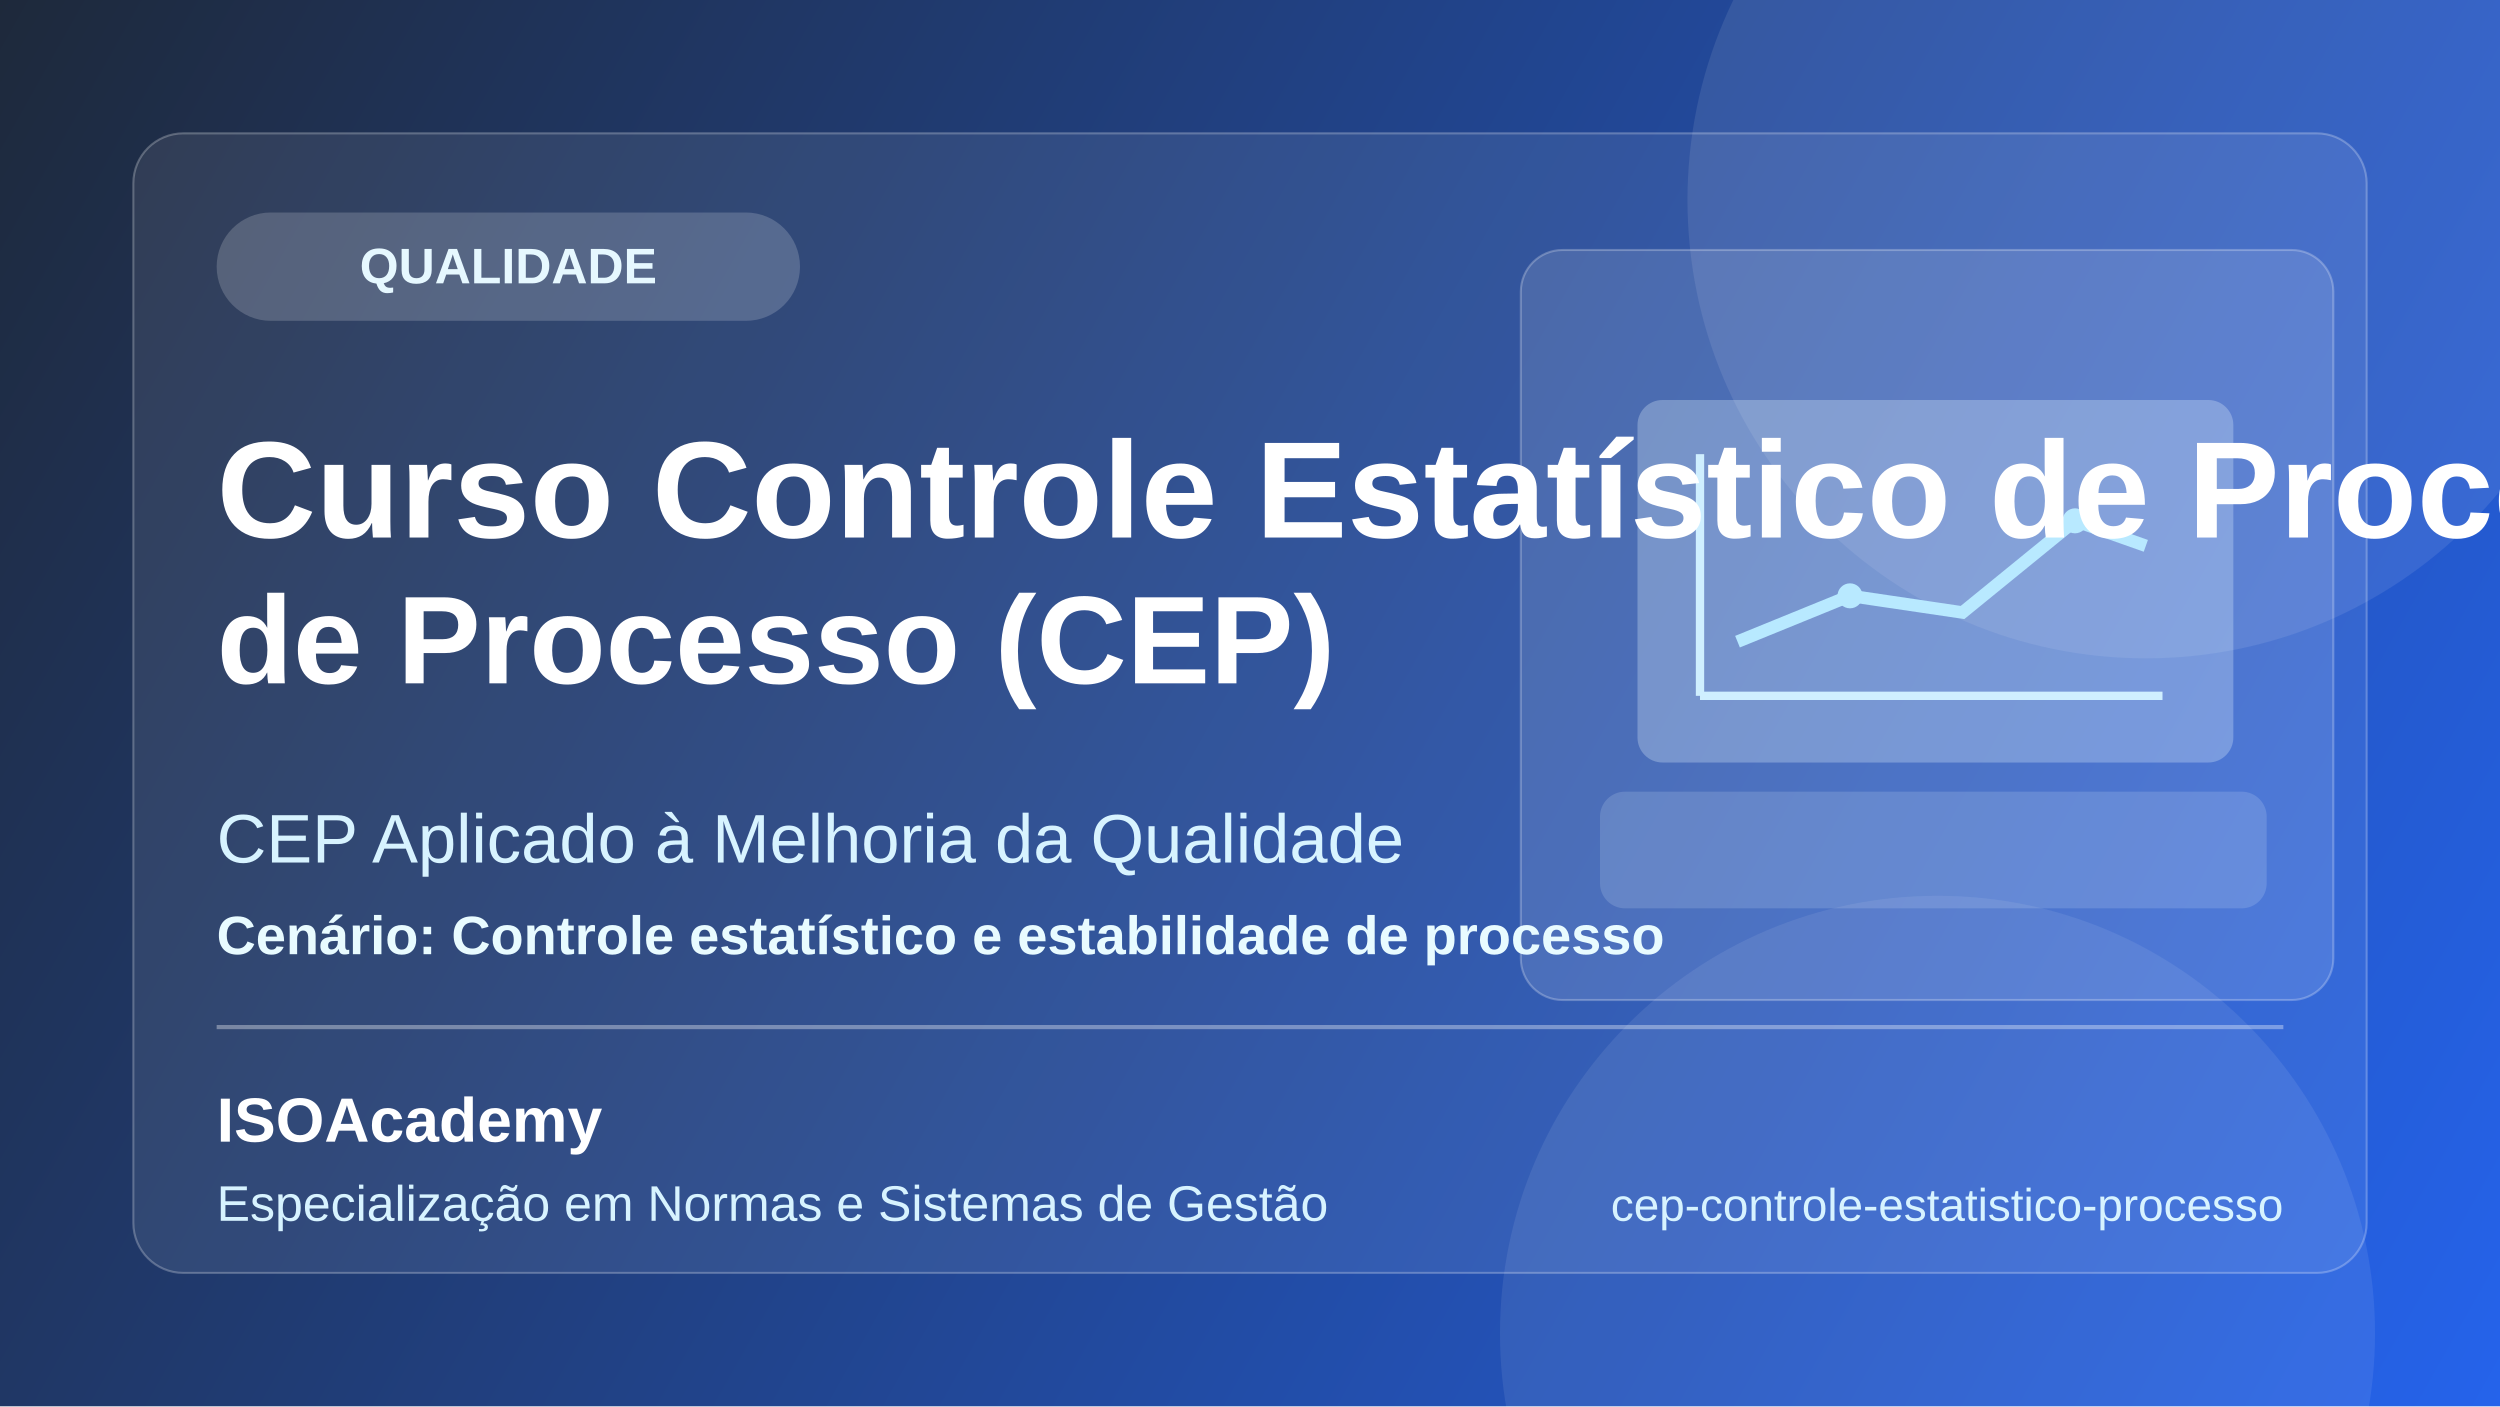
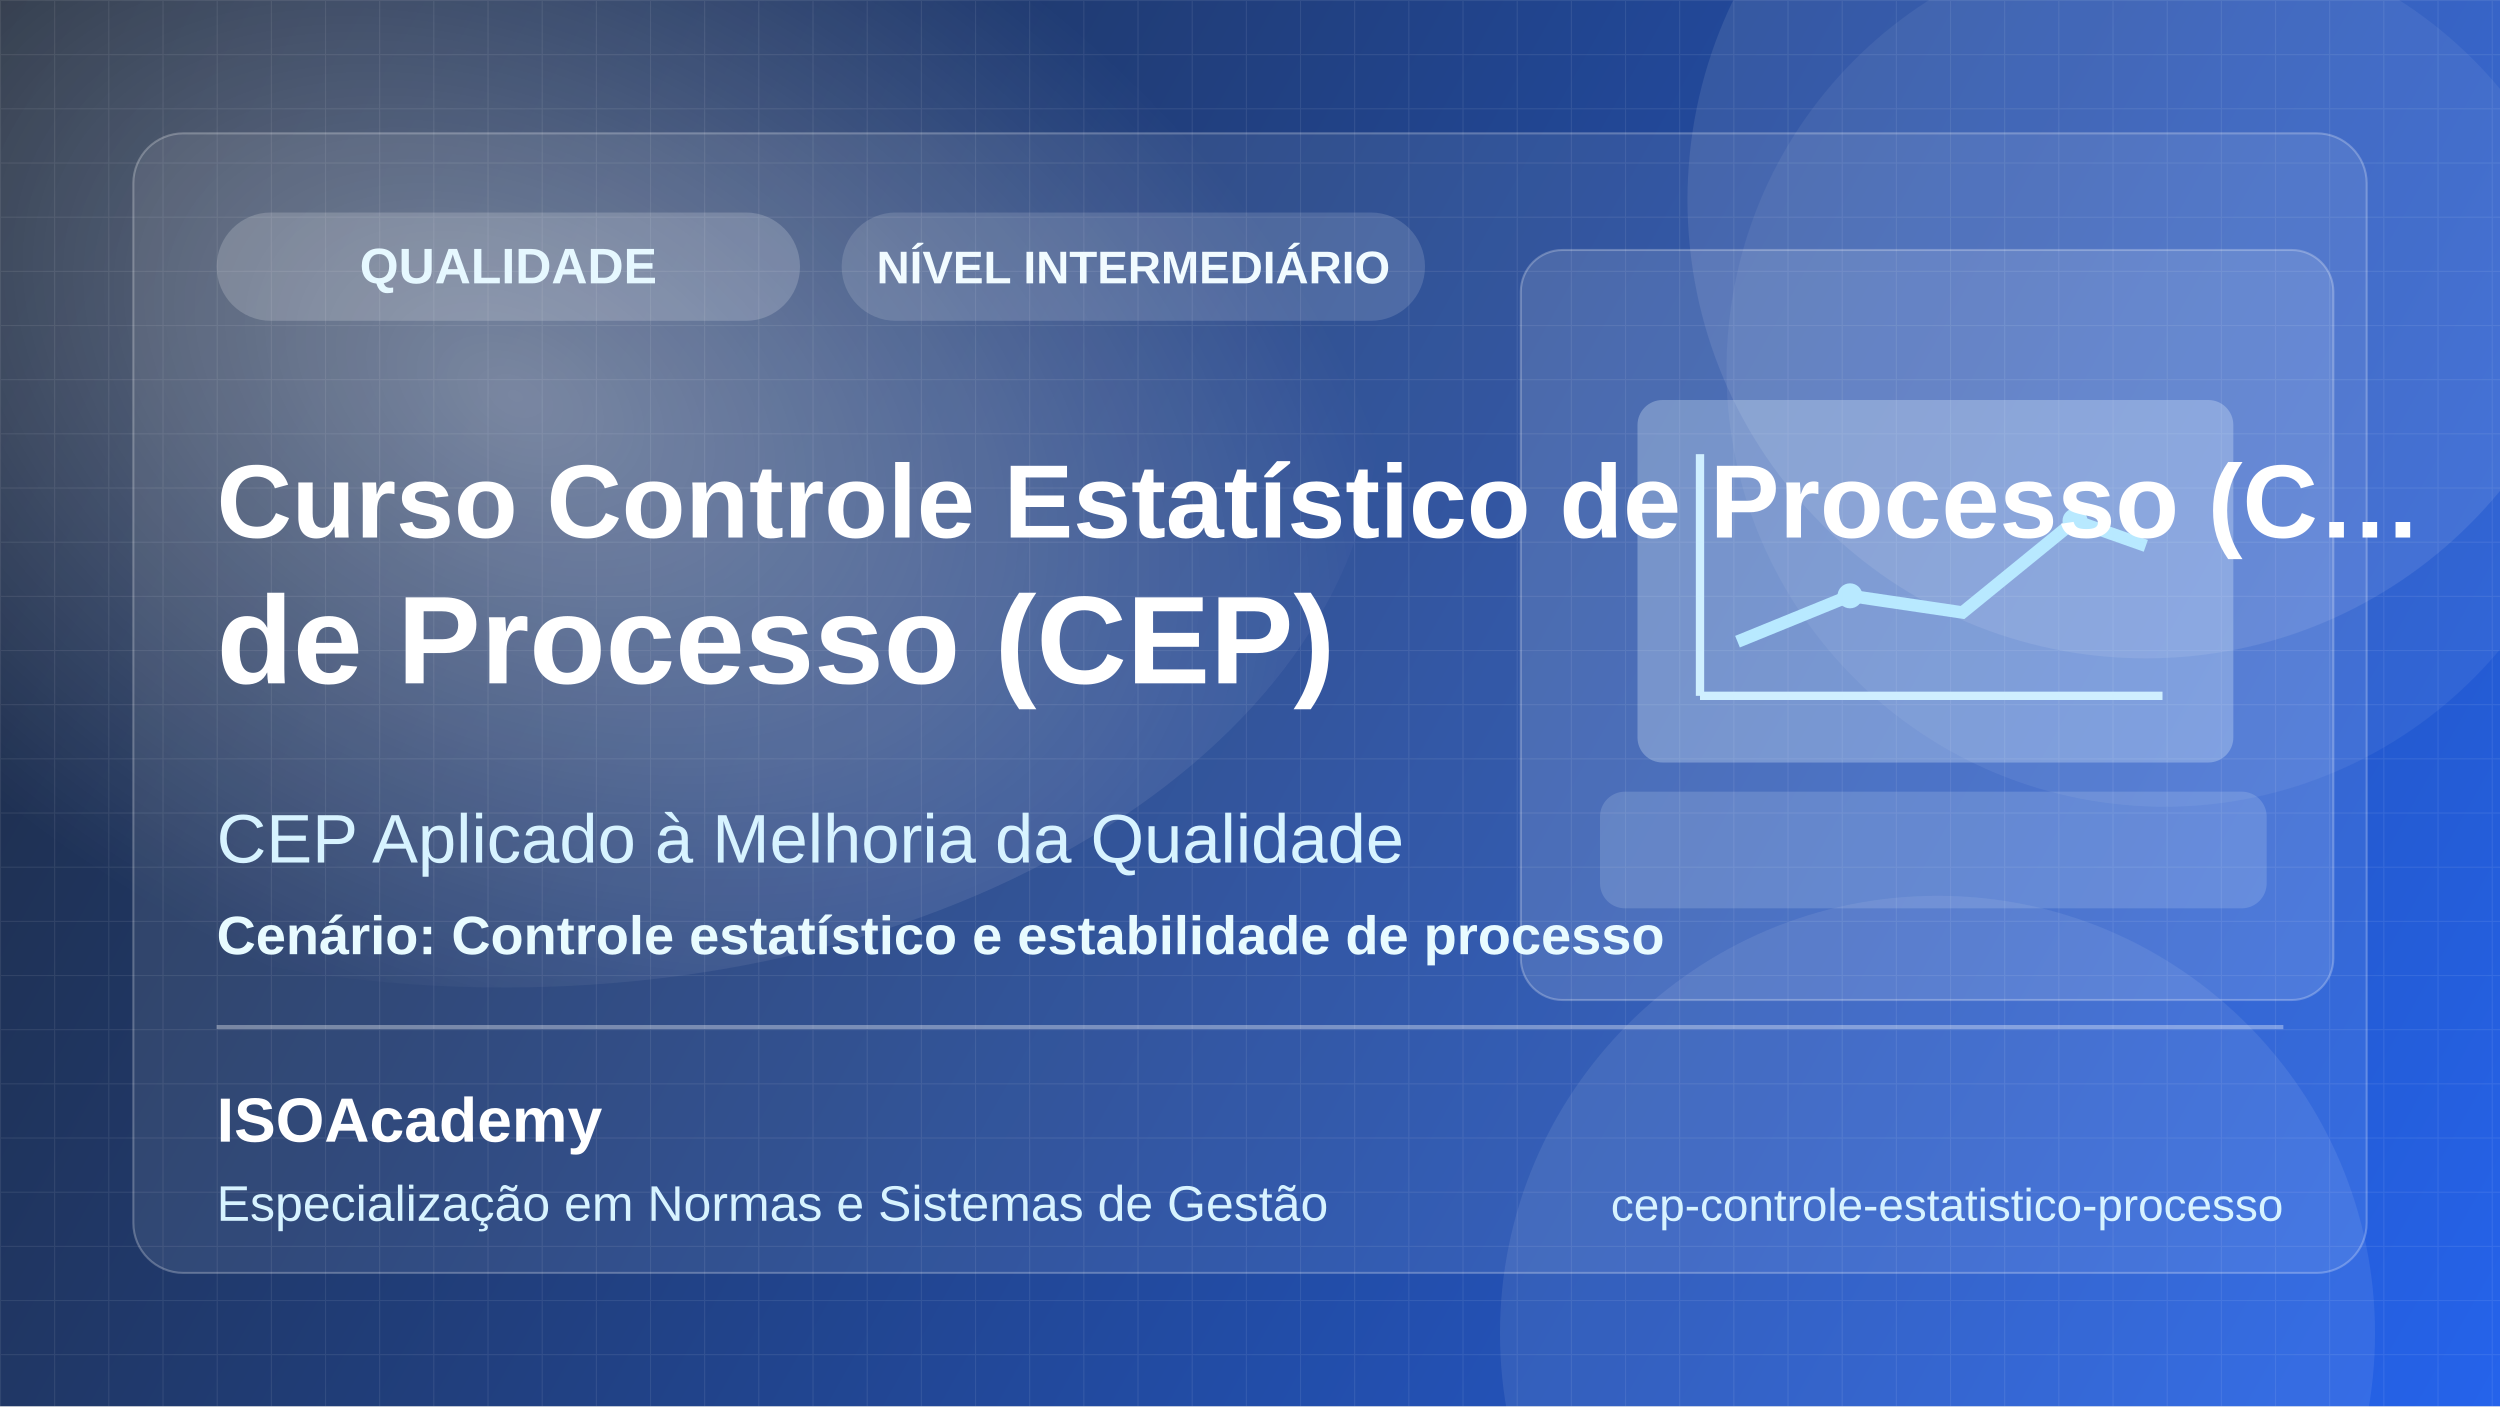
<svg xmlns="http://www.w3.org/2000/svg" width="1200" height="675" viewBox="0 0 1200 675" fill="none">
  <defs>
    <linearGradient id="bg" x1="0" y1="0" x2="1200" y2="675" gradientUnits="userSpaceOnUse">
      <stop stop-color="#1E293B" />
      <stop offset="1" stop-color="#2563EB" />
    </linearGradient>
+     <radialGradient id="glow" cx="0" cy="0" r="1" gradientUnits="userSpaceOnUse" gradientTransform="translate(248 190) rotate(28) scale(460 300)">
+       <stop stop-color="#FFFFFF" stop-opacity="0.35" />
+       <stop offset="1" stop-color="#FFFFFF" stop-opacity="0" />
+     </radialGradient>
+     <pattern id="grid" width="26" height="26" patternUnits="userSpaceOnUse">
+       <path d="M26 0H0V26" fill="none" stroke="#FFFFFF" stroke-opacity="0.08" />
+     </pattern>
  </defs>
  <rect width="1200" height="675" fill="url(#bg)" />
+   <rect width="1200" height="675" fill="url(#grid)" />
+   <ellipse cx="242" cy="194" rx="420" ry="280" fill="url(#glow)" />
  <circle cx="1030" cy="96" r="220" fill="#ffffff" fill-opacity="0.09" />
  <circle cx="930" cy="640" r="210" fill="#ffffff" fill-opacity="0.08" />
+   <rect x="860" y="-60" width="420" height="420" rx="210" fill="#ffffff" fill-opacity="0.06" transform="rotate(8 860 -60)" />
  <rect x="64" y="64" width="1072" height="547" rx="24" fill="#ffffff" fill-opacity="0.08" stroke="#ffffff" stroke-opacity="0.25" />
  <rect x="730" y="120" width="390" height="360" rx="20" fill="#ffffff" fill-opacity="0.12" stroke="#ffffff" stroke-opacity="0.25" />
  <rect x="786" y="192" width="286" height="174" rx="12" fill="#EAF9FF" fill-opacity="0.28" />
  <line x1="816" y1="334" x2="1038" y2="334" stroke="#CFEFFF" stroke-width="4" />
  <line x1="816" y1="334" x2="816" y2="218" stroke="#CFEFFF" stroke-width="4" />
  <polyline points="834,308 888,286 942,294 996,250 1030,262" fill="none" stroke="#B8E9FF" stroke-width="6" />
  <circle cx="888" cy="286" r="6" fill="#B8E9FF" />
  <circle cx="996" cy="250" r="6" fill="#B8E9FF" />
  <rect x="768" y="380" width="320" height="56" rx="12" fill="#EAF9FF" fill-opacity="0.16" />
  <rect x="104" y="102" width="280" height="52" rx="26" fill="#ffffff" fill-opacity="0.18" />
  <text x="244" y="136" fill="#E6F8FF" font-family="Arial, Helvetica, sans-serif" font-size="24" font-weight="700" text-anchor="middle">QUALIDADE</text>
-   <text x="104" y="258" fill="#ffffff" font-family="Arial, Helvetica, sans-serif" font-size="66" font-weight="800">Curso Controle Estatístico de Processo (C…</text>
+   <rect x="404" y="102" width="280" height="52" rx="26" fill="#ffffff" fill-opacity="0.14" />
+   <text x="544" y="136" fill="#F1FBFF" font-family="Arial, Helvetica, sans-serif" font-size="22" font-weight="700" text-anchor="middle">NÍVEL INTERMEDIÁRIO</text>
+   <text x="104" y="258" fill="#ffffff" font-family="Arial, Helvetica, sans-serif" font-size="50" font-weight="800">Curso Controle Estatístico de Processo (C…</text>
  <text x="104" y="328" fill="#ffffff" font-family="Arial, Helvetica, sans-serif" font-size="60" font-weight="700">de Processo (CEP)</text>
  <text x="104" y="414" fill="#D7F3FF" font-family="Arial, Helvetica, sans-serif" font-size="33" font-weight="500">CEP Aplicado à Melhoria da Qualidade</text>
  <text x="104" y="458" fill="#E8FBFF" font-family="Arial, Helvetica, sans-serif" font-size="26" font-weight="600">Cenário: Controle estatístico e estabilidade de processo</text>
  <rect x="104" y="492" width="992" height="2" fill="#ffffff" fill-opacity="0.35" />
  <text x="104" y="548" fill="#ffffff" font-family="Arial, Helvetica, sans-serif" font-size="30" font-weight="700">ISOAcademy</text>
  <text x="104" y="586" fill="#D7F3FF" font-family="Arial, Helvetica, sans-serif" font-size="24">Especialização em Normas e Sistemas de Gestão</text>
  <text x="1096" y="586" fill="#D7F3FF" font-family="Arial, Helvetica, sans-serif" font-size="22" text-anchor="end">cep-controle-estatistico-processo</text>
</svg>
